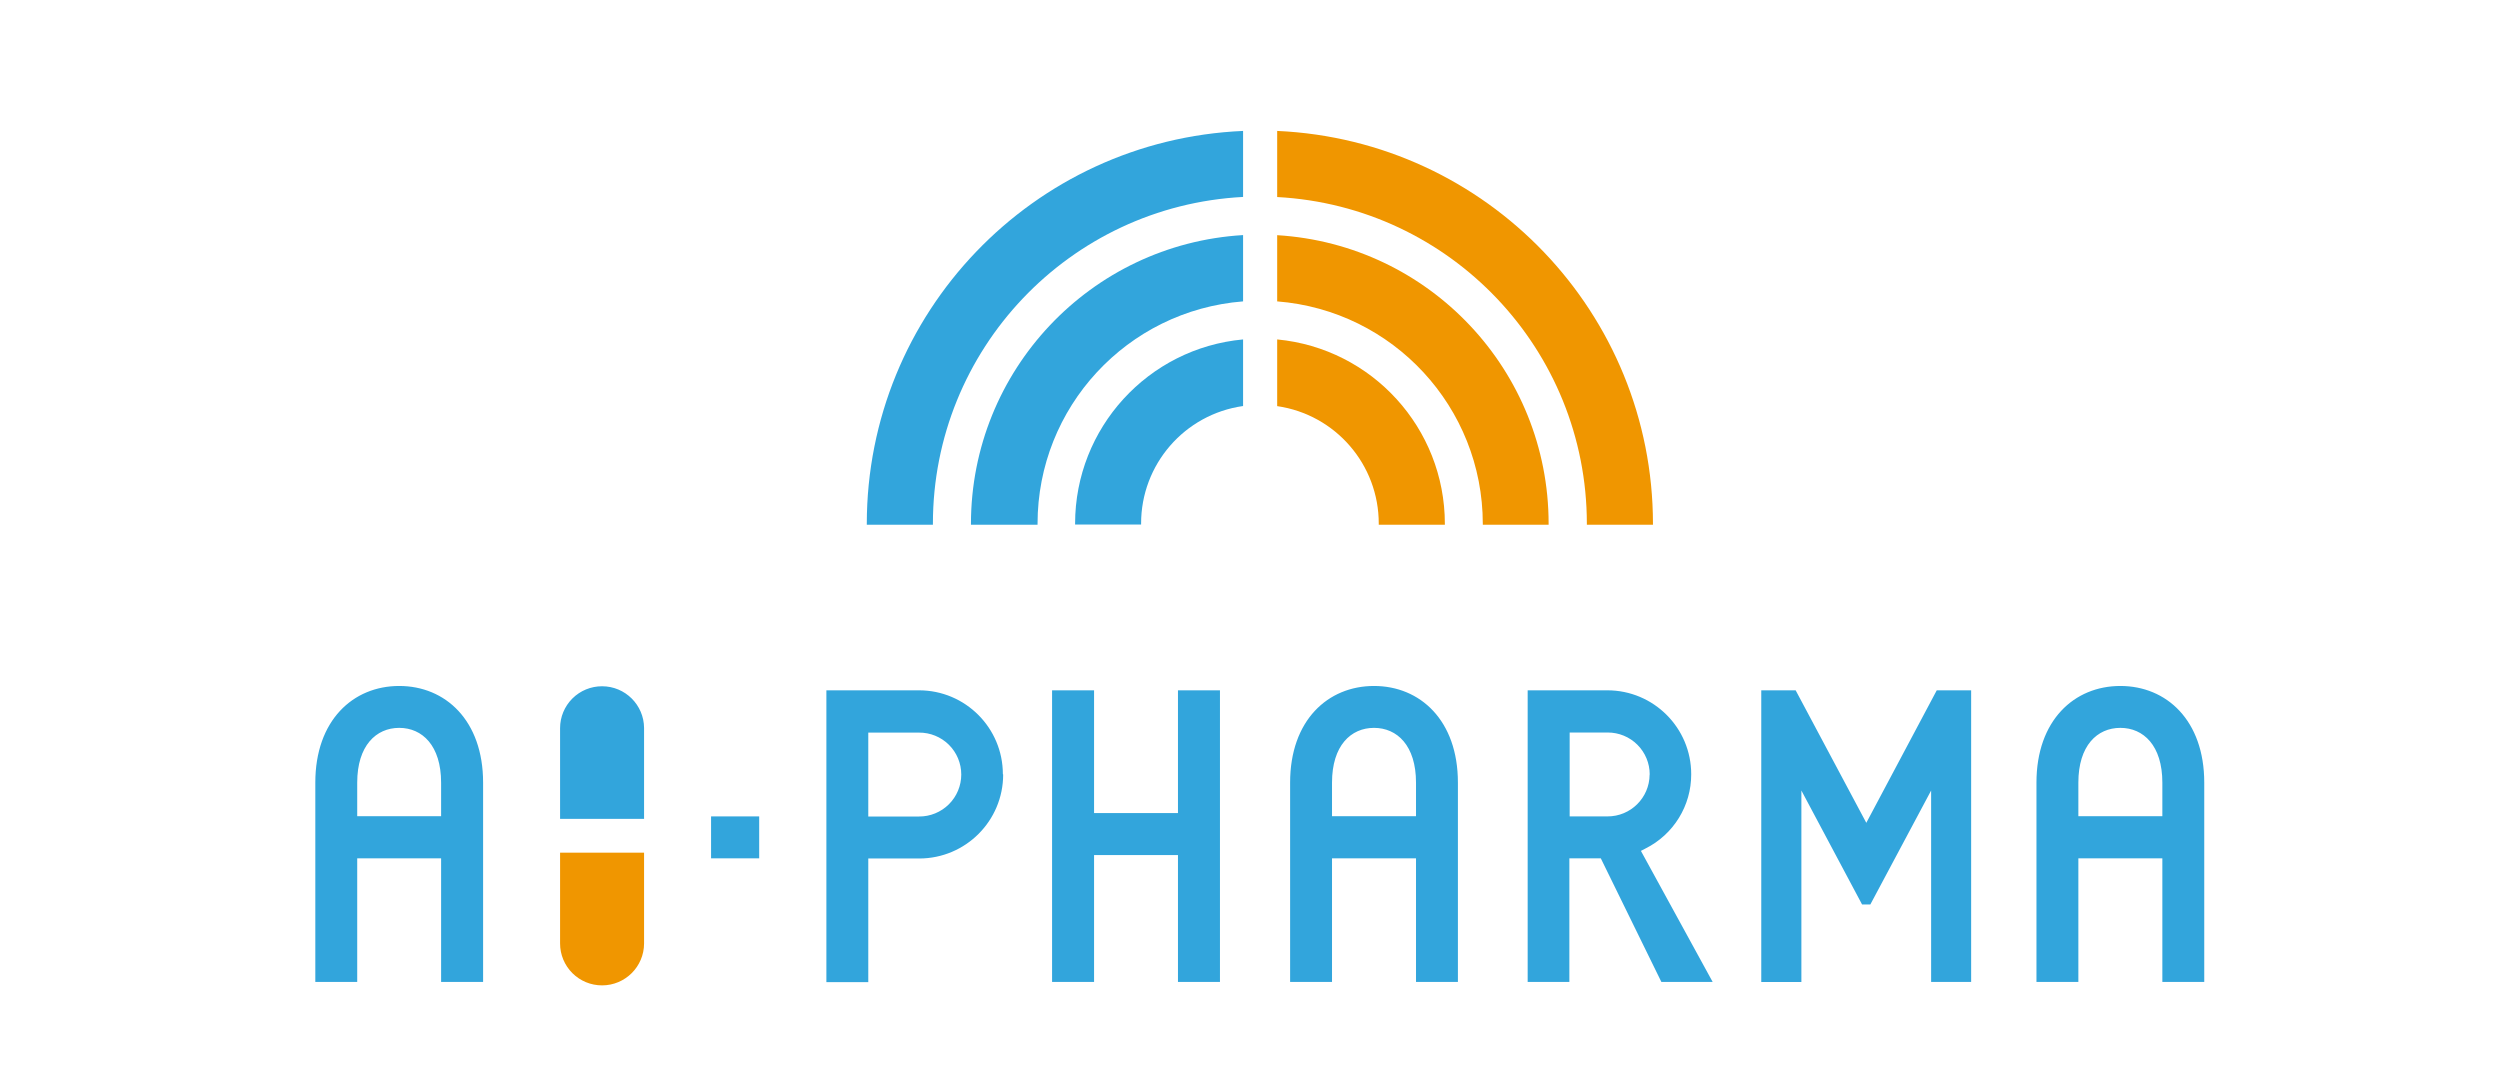
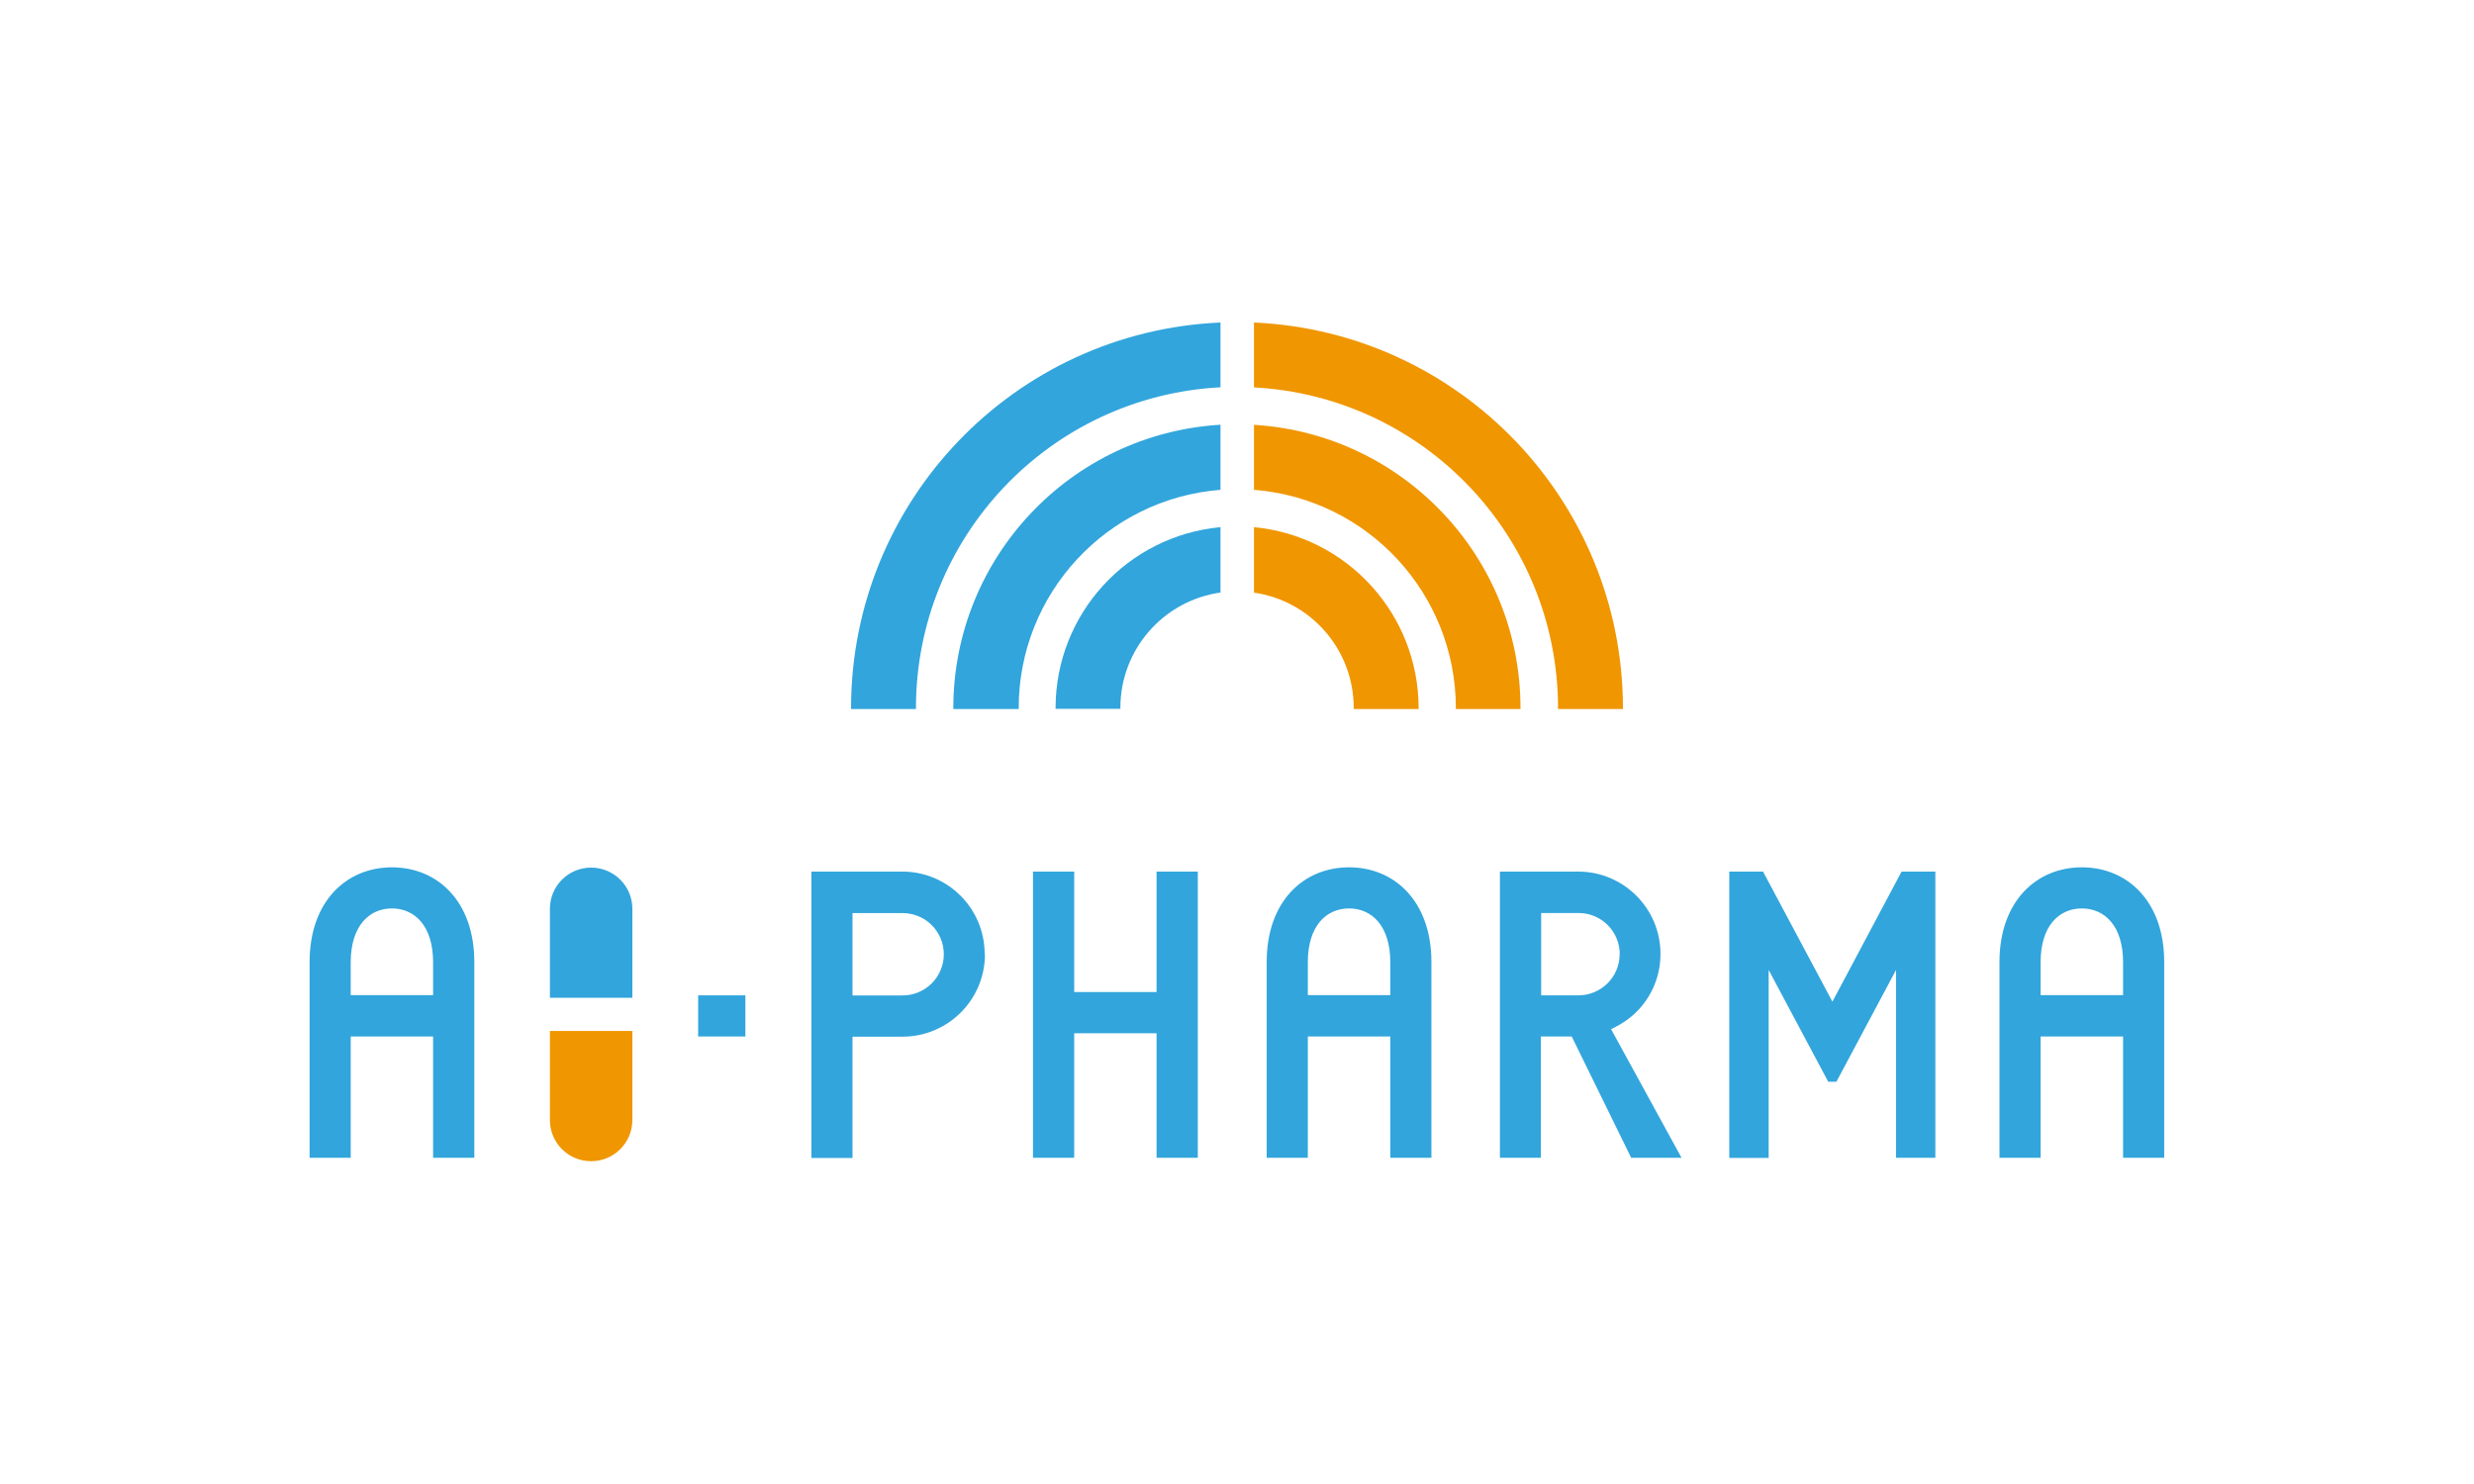
- <svg xmlns="http://www.w3.org/2000/svg" viewBox="0 20 253 110">
+ <svg xmlns="http://www.w3.org/2000/svg" viewBox="0 0 255 153">
  <defs>
    <style>.a{fill:#f09600}.b{fill:#32a5dc}</style>
  </defs>
  <path class="a" d="M60.93 119.72a4.25 4.25 0 004.25-4.24v-9.19h-8.5v9.19a4.24 4.24 0 004.25 4.24zM129.25 54.35v6.75A12 12 0 01139.53 73v.1h6.69V73a18.75 18.75 0 00-16.97-18.65z" />
  <path class="a" d="M129.25 43.8v6.7A22.59 22.59 0 01150.06 73v.1h6.66V73a29.25 29.25 0 00-27.47-29.2z" />
  <path class="a" d="M129.25 33.25v6.69A33.12 33.12 0 01160.59 73v.1h6.69V73a39.82 39.82 0 00-38.03-39.75z" />
  <path class="b" d="M125.8 61.09v-6.74a18.73 18.73 0 00-17 18.63v.1h6.68V73a12 12 0 0110.32-11.91z" />
  <path class="b" d="M125.8 50.5v-6.71A29.29 29.29 0 0098.26 73v.1H105V73a22.57 22.57 0 0120.8-22.5z" />
  <path class="b" d="M125.8 39.93v-6.68A39.81 39.81 0 0087.72 73v.1h6.69V73a33.12 33.12 0 0131.39-33.07zM36.15 119.37h-4.24V99.2c0-6.3 3.82-9.78 8.49-9.78s8.49 3.48 8.49 9.78v20.17h-4.25v-12.51h-8.49zm8.49-20.17c0-3.75-1.91-5.54-4.24-5.54s-4.25 1.79-4.25 5.54v3.4h8.49zM60.93 89.45a4.24 4.24 0 00-4.25 4.24v9.18h8.5v-9.19a4.25 4.25 0 00-4.25-4.23zM101.52 98.38a8.5 8.5 0 01-8.49 8.5h-5.16v12.51h-4.24V89.86H93a8.49 8.49 0 018.49 8.49zm-4.24 0A4.24 4.24 0 0093 94.14h-5.13v8.49H93a4.25 4.25 0 004.28-4.25zM119.21 102.28V89.86h4.25v29.51h-4.25v-12.84h-8.49v12.84h-4.25V89.86h4.25v12.42zM173.32 119.37h-5.19L162 106.86h-3.18v12.51h-4.22V89.86h8.06a8.49 8.49 0 018.49 8.49 8.37 8.37 0 01-4.63 7.52l-.46.24zm-6.37-21a4.24 4.24 0 00-4.25-4.24h-3.85v8.49h3.82a4.25 4.25 0 004.27-4.22zM195.43 119.37V100l-6.15 11.53h-.84L182.3 100v19.38h-4.06V89.86h3.48l7.15 13.41L196 89.86h3.48v29.51zM210.33 119.37h-4.24V99.2c0-6.3 3.82-9.78 8.49-9.78s8.49 3.48 8.49 9.78v20.17h-4.24v-12.51h-8.5zm8.5-20.17c0-3.75-1.91-5.54-4.25-5.54s-4.25 1.79-4.25 5.54v3.4h8.5zM134.8 119.37h-4.24V99.2c0-6.3 3.82-9.78 8.49-9.78s8.49 3.48 8.49 9.78v20.17h-4.24v-12.51h-8.5zm8.5-20.17c0-3.75-1.91-5.54-4.25-5.54s-4.25 1.79-4.25 5.54v3.4h8.5zM71.96 102.62h4.87v4.24h-4.87z" />
</svg>
